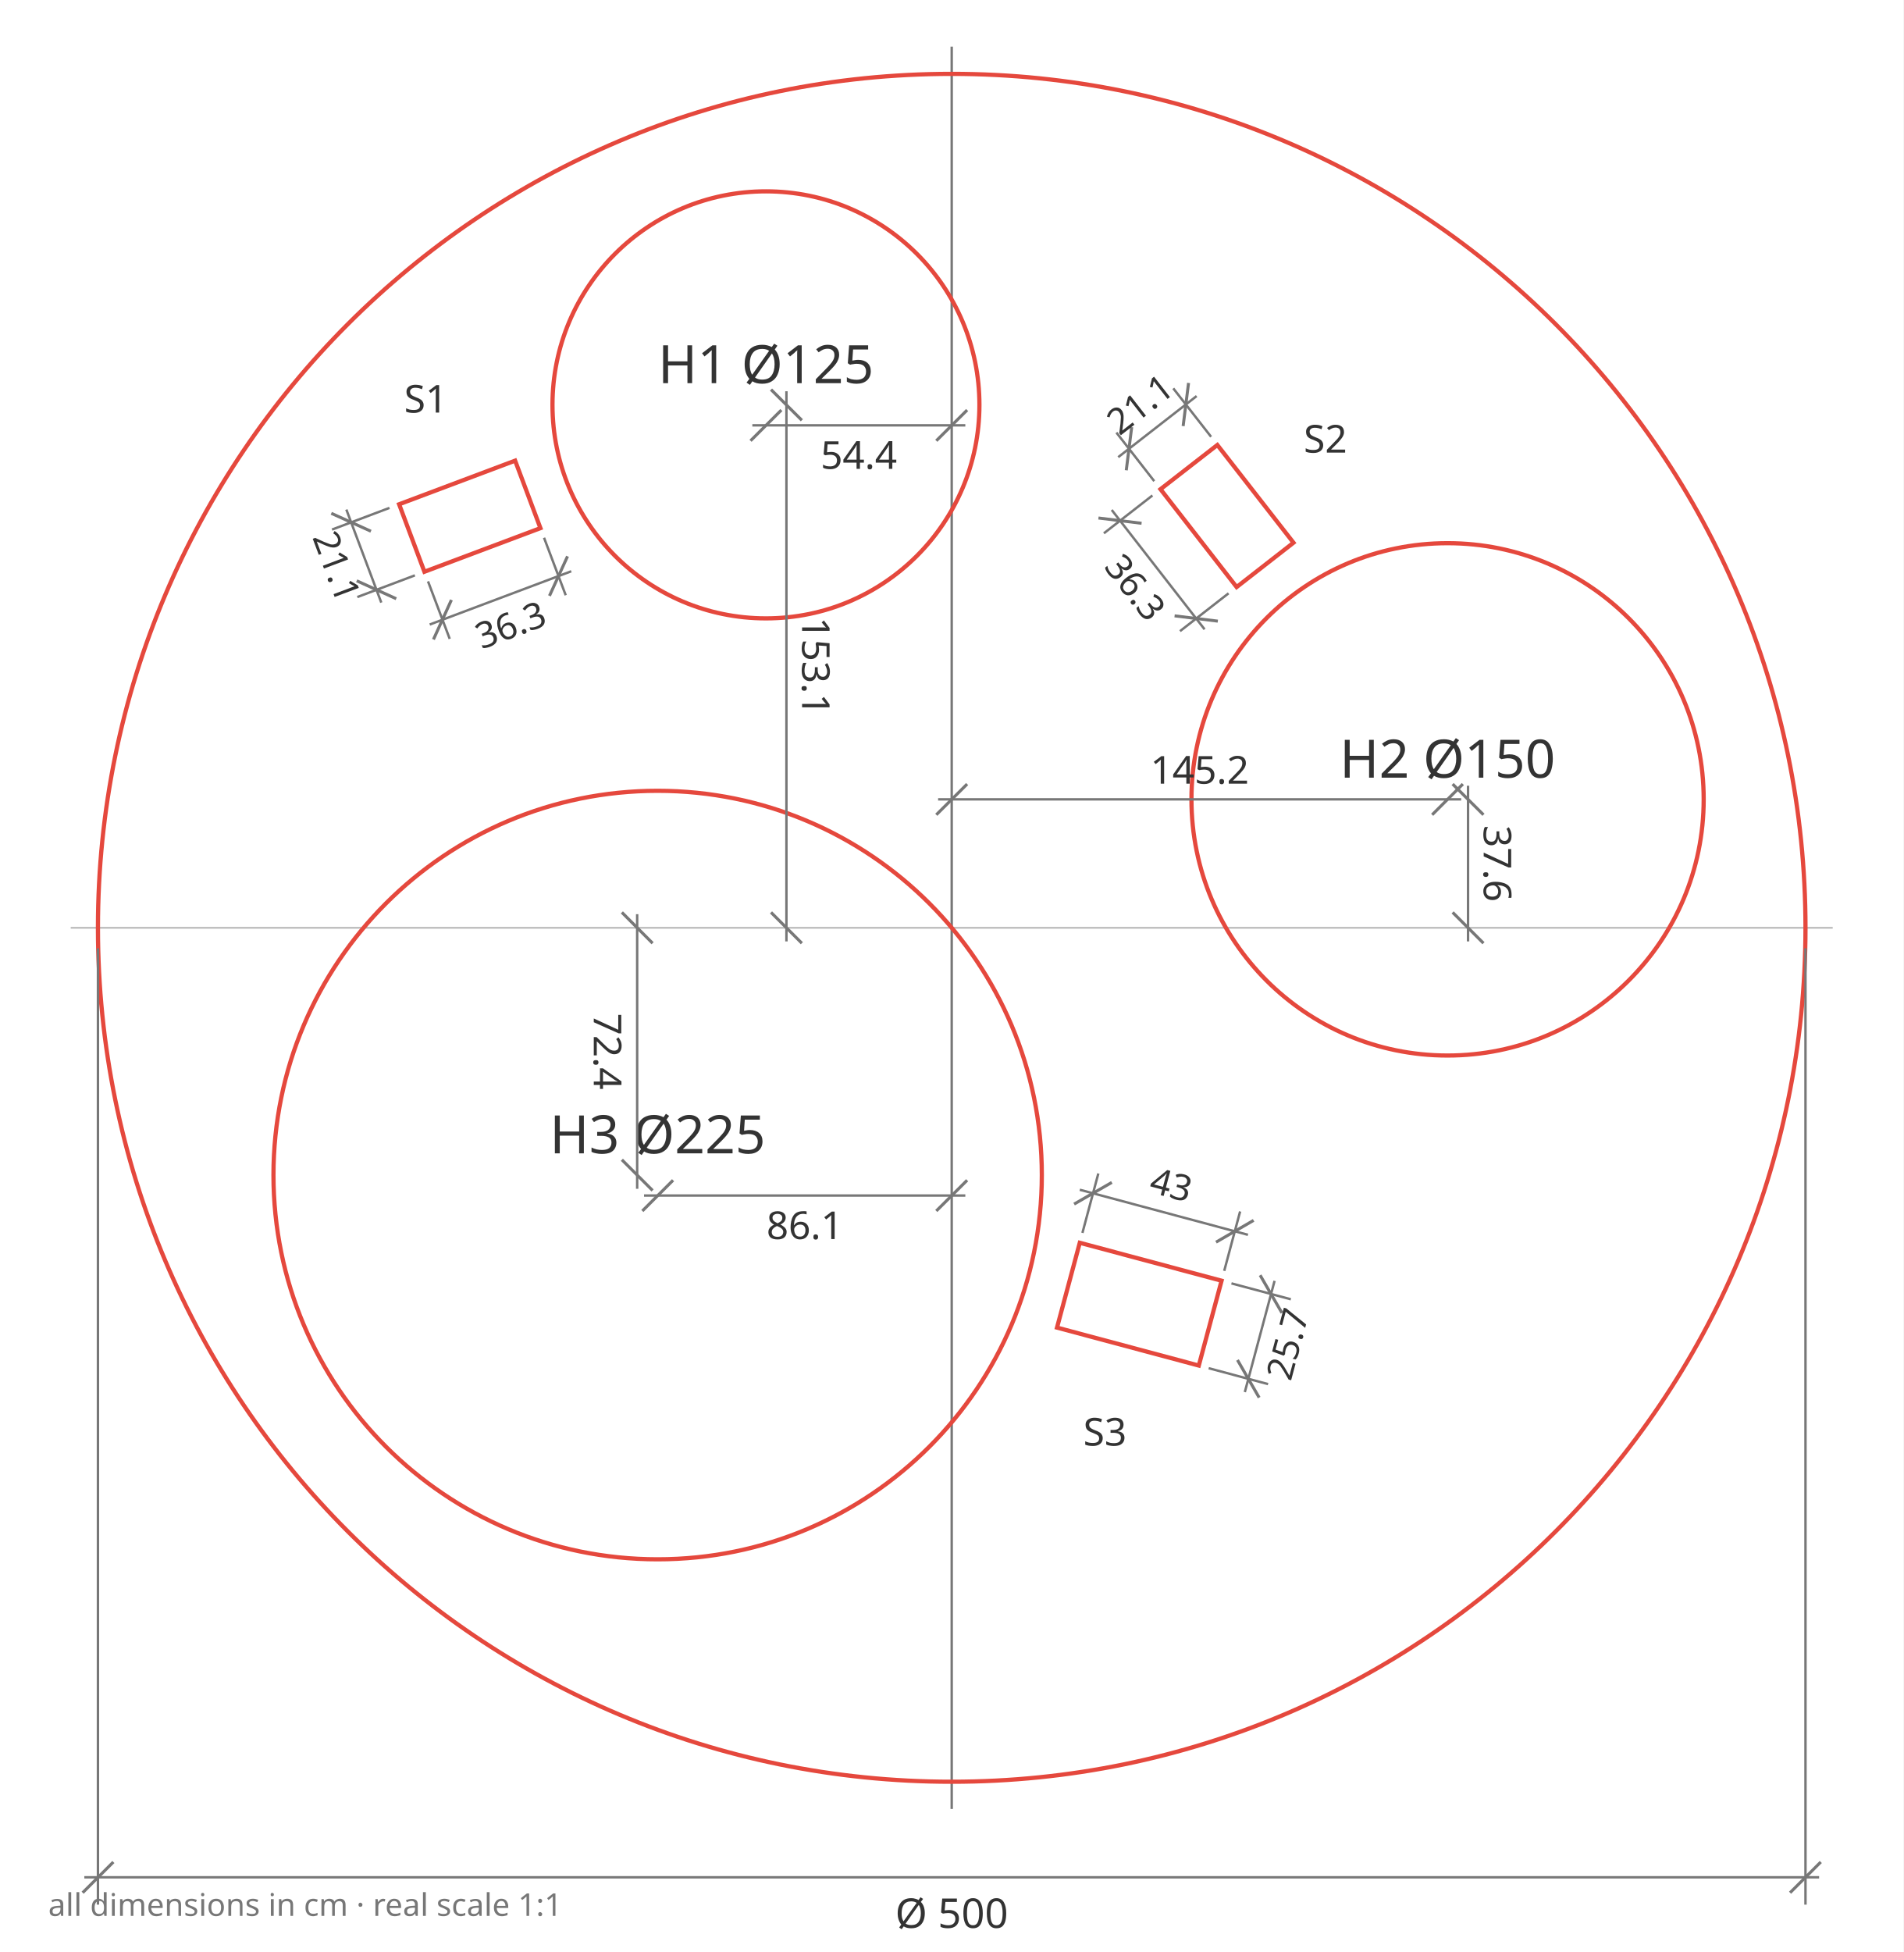
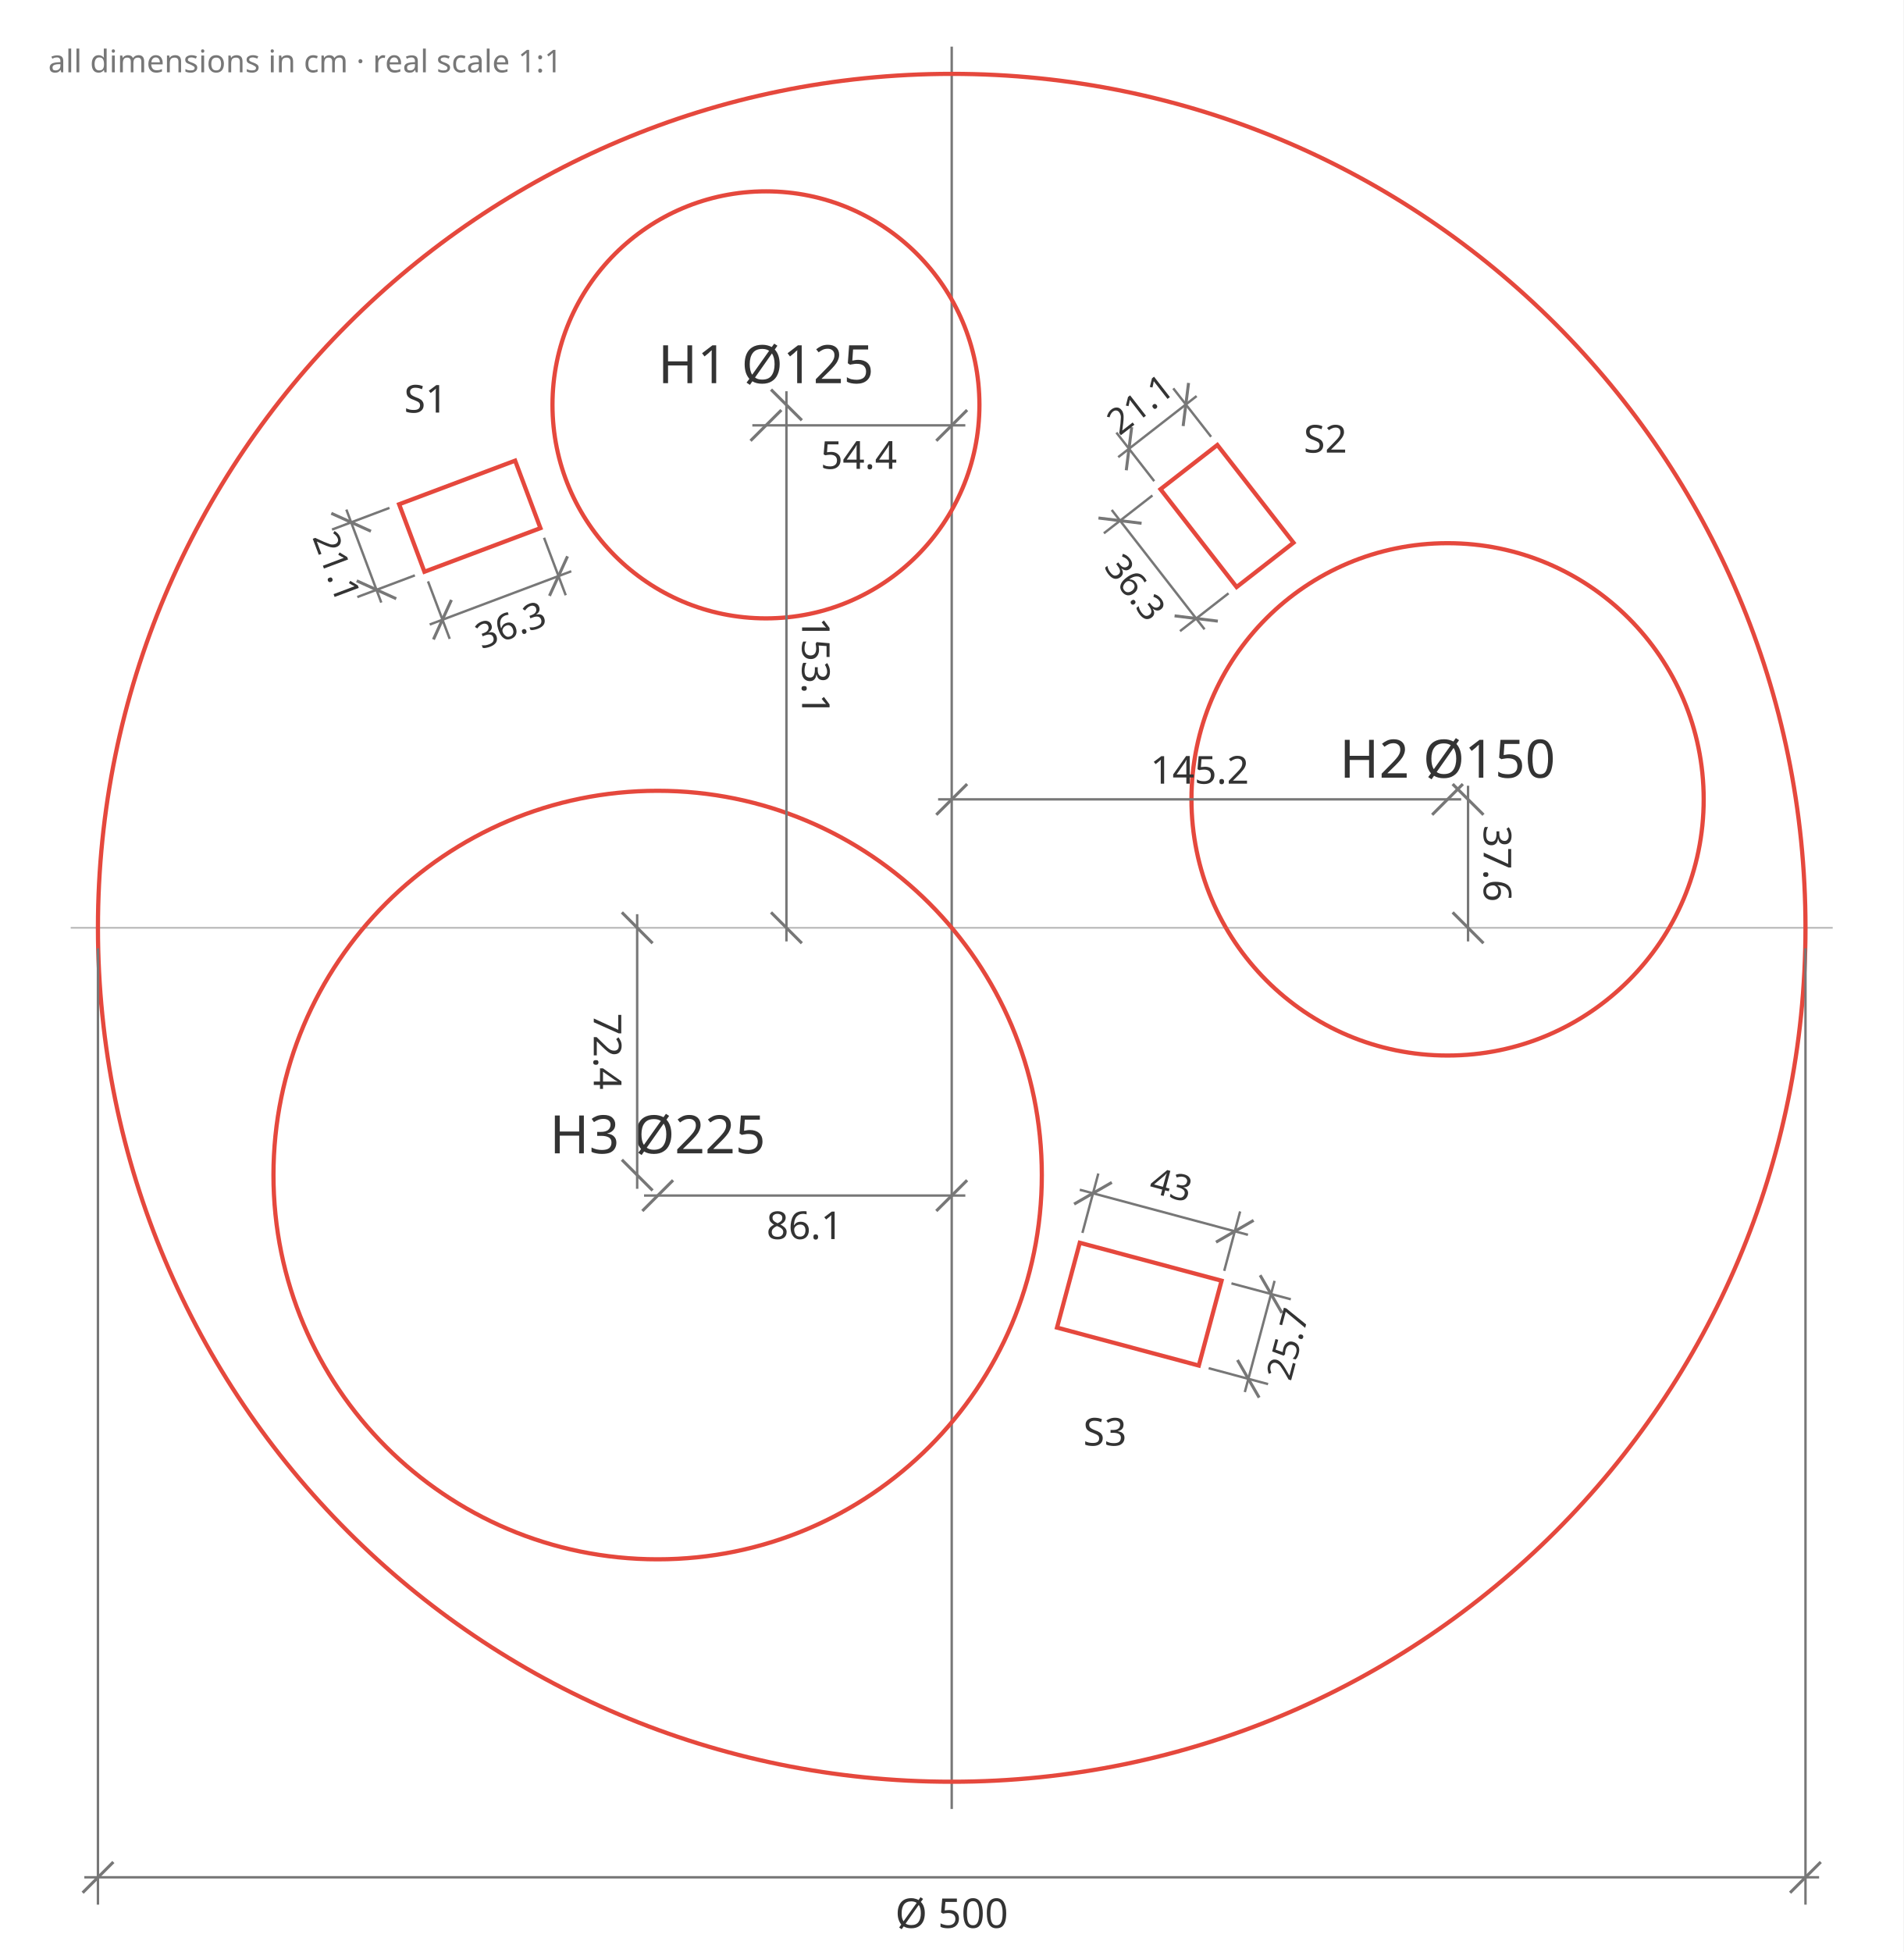
<svg xmlns="http://www.w3.org/2000/svg" viewBox="0 0 158 162" width="557.389cm" height="571.500cm">
  <rect width="100%" height="100%" fill="#fff" />
-   <text font-family="IBMPlexSans" x="4" y="159" font-size="2.6" fill="#777">all dimensions in cm · real scale 1:1</text>
+   <text font-family="IBMPlexSans" x="4" y="6" font-size="2.6" fill="#777">all dimensions in cm · real scale 1:1</text>
  <path d="M5.87,77.00 L152.13,77.00" fill="none" stroke="#bbb" stroke-width="0.15" />
  <path d="M79.00,150.13 L79.00,3.87" fill="none" stroke="#777" stroke-width="0.2" />
  <circle cx="79.00" cy="77.00" r="70.87" fill="none" stroke="#e5483d" stroke-width="0.35" />
  <circle cx="63.58" cy="33.60" r="17.72" fill="none" stroke="#e5483d" stroke-width="0.35" />
  <text font-family="IBMPlexSans" x="63.58" y="31.80" font-size="4.4" text-anchor="middle" fill="#333" transform="rotate(0.00 63.58 31.80)">H1 Ø125</text>
  <circle cx="120.16" cy="66.34" r="21.26" fill="none" stroke="#e5483d" stroke-width="0.35" />
  <text font-family="IBMPlexSans" x="120.16" y="64.54" font-size="4.4" text-anchor="middle" fill="#333" transform="rotate(0.00 120.16 64.54)">H2 Ø150</text>
  <circle cx="54.59" cy="97.52" r="31.89" fill="none" stroke="#e5483d" stroke-width="0.35" />
  <text font-family="IBMPlexSans" x="54.59" y="95.72" font-size="4.4" text-anchor="middle" fill="#333" transform="rotate(0.00 54.59 95.72)">H3 Ø225</text>
  <path d="M62.45,35.30 L80.13,35.30" fill="none" stroke="#777" stroke-width="0.2" />
  <path d="M62.30,36.58 L64.86,34.03" fill="none" stroke="#777" stroke-width="0.25" />
  <path d="M77.72,36.58 L80.28,34.03" fill="none" stroke="#777" stroke-width="0.25" />
  <text font-family="IBMPlexSans" x="71.29" y="38.91" font-size="3.2" text-anchor="middle" fill="#333" transform="rotate(0.00 71.29 38.91)">54.4</text>
  <path d="M65.28,78.13 L65.28,32.47" fill="none" stroke="#777" stroke-width="0.2" />
  <path d="M66.56,78.28 L64.00,75.72" fill="none" stroke="#777" stroke-width="0.25" />
  <path d="M66.56,34.88 L64.00,32.33" fill="none" stroke="#777" stroke-width="0.25" />
  <text font-family="IBMPlexSans" x="66.58" y="55.30" font-size="3.2" text-anchor="middle" fill="#333" transform="rotate(90.00 66.58 55.30)">153.1</text>
  <path d="M77.87,66.34 L121.29,66.34" fill="none" stroke="#777" stroke-width="0.2" />
  <path d="M77.72,67.62 L80.28,65.07" fill="none" stroke="#777" stroke-width="0.25" />
  <path d="M118.88,67.62 L121.43,65.07" fill="none" stroke="#777" stroke-width="0.25" />
  <text font-family="IBMPlexSans" x="99.58" y="65.04" font-size="3.2" text-anchor="middle" fill="#333" transform="rotate(0.00 99.58 65.04)">145.2</text>
  <path d="M121.86,78.13 L121.86,65.21" fill="none" stroke="#777" stroke-width="0.2" />
  <path d="M123.14,78.28 L120.58,75.72" fill="none" stroke="#777" stroke-width="0.25" />
  <path d="M123.14,67.62 L120.58,65.07" fill="none" stroke="#777" stroke-width="0.25" />
  <text font-family="IBMPlexSans" x="123.16" y="71.67" font-size="3.2" text-anchor="middle" fill="#333" transform="rotate(90.00 123.16 71.67)">37.6</text>
  <path d="M53.46,99.22 L80.13,99.22" fill="none" stroke="#777" stroke-width="0.2" />
  <path d="M53.32,100.50 L55.87,97.95" fill="none" stroke="#777" stroke-width="0.25" />
  <path d="M77.72,100.50 L80.28,97.95" fill="none" stroke="#777" stroke-width="0.25" />
  <text font-family="IBMPlexSans" x="66.80" y="102.83" font-size="3.2" text-anchor="middle" fill="#333" transform="rotate(0.00 66.80 102.83)">86.1</text>
  <path d="M52.89,75.87 L52.89,98.66" fill="none" stroke="#777" stroke-width="0.2" />
  <path d="M51.62,75.72 L54.17,78.28" fill="none" stroke="#777" stroke-width="0.25" />
  <path d="M51.62,96.25 L54.17,98.80" fill="none" stroke="#777" stroke-width="0.25" />
  <text font-family="IBMPlexSans" x="49.29" y="87.26" font-size="3.2" text-anchor="middle" fill="#333" transform="rotate(90.00 49.29 87.26)">72.4</text>
  <path d="M44.86,43.83 L35.23,47.45 L33.13,41.85 L42.76,38.23 Z" fill="none" stroke="#e5483d" stroke-width="0.35" />
  <path d="M45.16,44.63 L46.96,49.40" fill="none" stroke="#777" stroke-width="0.2" />
  <path d="M35.53,48.25 L37.33,53.02" fill="none" stroke="#777" stroke-width="0.2" />
  <path d="M47.42,47.41 L35.67,51.83" fill="none" stroke="#777" stroke-width="0.2" />
  <path d="M47.11,46.17 L45.61,49.45" fill="none" stroke="#777" stroke-width="0.25" />
  <path d="M37.47,49.79 L35.98,53.07" fill="none" stroke="#777" stroke-width="0.25" />
  <text font-family="IBMPlexSans" x="42.76" y="52.86" font-size="3.0" text-anchor="middle" fill="#333" transform="rotate(-20.60 42.76 52.86)">36.3</text>
  <path d="M34.44,47.75 L29.66,49.55" fill="none" stroke="#777" stroke-width="0.2" />
  <path d="M32.33,42.15 L27.56,43.95" fill="none" stroke="#777" stroke-width="0.2" />
  <path d="M31.65,50.01 L28.75,42.29" fill="none" stroke="#777" stroke-width="0.2" />
  <path d="M32.89,49.69 L29.61,48.20" fill="none" stroke="#777" stroke-width="0.25" />
  <path d="M30.79,44.09 L27.50,42.60" fill="none" stroke="#777" stroke-width="0.25" />
  <text font-family="IBMPlexSans" x="26.96" y="47.37" font-size="3.0" text-anchor="middle" fill="#333" transform="rotate(69.40 26.96 47.37)">21.1</text>
  <text font-family="IBMPlexSans" x="35.35" y="34.24" font-size="3.2" text-anchor="middle" fill="#333" transform="rotate(0.00 35.35 34.24)">S1</text>
  <path d="M102.65,48.72 L96.33,40.60 L101.05,36.93 L107.37,45.04 Z" fill="none" stroke="#e5483d" stroke-width="0.35" />
  <path d="M101.98,49.24 L97.95,52.38" fill="none" stroke="#777" stroke-width="0.2" />
  <path d="M95.66,41.12 L91.63,44.26" fill="none" stroke="#777" stroke-width="0.2" />
  <path d="M99.99,52.23 L92.28,42.32" fill="none" stroke="#777" stroke-width="0.2" />
  <path d="M101.09,51.55 L97.50,51.11" fill="none" stroke="#777" stroke-width="0.25" />
  <path d="M94.76,43.43 L91.18,42.99" fill="none" stroke="#777" stroke-width="0.25" />
  <text font-family="IBMPlexSans" x="93.40" y="49.40" font-size="3.0" text-anchor="middle" fill="#333" transform="rotate(52.10 93.40 49.40)">36.3</text>
  <path d="M95.81,39.93 L92.67,35.90" fill="none" stroke="#777" stroke-width="0.2" />
  <path d="M100.53,36.25 L97.39,32.23" fill="none" stroke="#777" stroke-width="0.2" />
  <path d="M92.82,37.94 L99.33,32.87" fill="none" stroke="#777" stroke-width="0.2" />
  <path d="M93.49,39.03 L93.94,35.45" fill="none" stroke="#777" stroke-width="0.25" />
  <path d="M98.21,35.36 L98.66,31.78" fill="none" stroke="#777" stroke-width="0.25" />
  <text font-family="IBMPlexSans" x="95.28" y="34.38" font-size="3.0" text-anchor="middle" fill="#333" transform="rotate(-37.90 95.28 34.38)">21.1</text>
  <text font-family="IBMPlexSans" x="110.02" y="37.56" font-size="3.2" text-anchor="middle" fill="#333" transform="rotate(0.00 110.02 37.56)">S2</text>
  <path d="M89.63,103.14 L101.40,106.29 L99.51,113.33 L87.74,110.18 Z" fill="none" stroke="#e5483d" stroke-width="0.35" />
  <path d="M89.85,102.32 L91.17,97.39" fill="none" stroke="#777" stroke-width="0.2" />
  <path d="M101.62,105.47 L102.94,100.54" fill="none" stroke="#777" stroke-width="0.2" />
  <path d="M89.63,98.74 L103.59,102.48" fill="none" stroke="#777" stroke-width="0.2" />
  <path d="M89.16,99.93 L92.29,98.13" fill="none" stroke="#777" stroke-width="0.25" />
  <path d="M100.94,103.09 L104.06,101.28" fill="none" stroke="#777" stroke-width="0.25" />
  <text font-family="IBMPlexSans" x="96.95" y="99.35" font-size="3.0" text-anchor="middle" fill="#333" transform="rotate(15.00 96.95 99.35)">43</text>
  <path d="M102.22,106.51 L107.15,107.83" fill="none" stroke="#777" stroke-width="0.2" />
  <path d="M100.33,113.55 L105.26,114.87" fill="none" stroke="#777" stroke-width="0.2" />
  <path d="M105.80,106.30 L103.33,115.53" fill="none" stroke="#777" stroke-width="0.2" />
  <path d="M104.60,105.83 L106.41,108.96" fill="none" stroke="#777" stroke-width="0.25" />
  <path d="M102.72,112.87 L104.52,115.99" fill="none" stroke="#777" stroke-width="0.25" />
  <text font-family="IBMPlexSans" x="107.91" y="111.81" font-size="3.0" text-anchor="middle" fill="#333" transform="rotate(-75.00 107.91 111.81)">25.7</text>
  <text font-family="IBMPlexSans" x="91.72" y="119.97" font-size="3.2" text-anchor="middle" fill="#333" transform="rotate(0.00 91.72 119.97)">S3</text>
  <path d="M8.13,78.70 L8.13,158.07" fill="none" stroke="#777" stroke-width="0.2" />
  <path d="M149.87,78.70 L149.87,158.07" fill="none" stroke="#777" stroke-width="0.2" />
  <path d="M7.00,155.80 L151.00,155.80" fill="none" stroke="#777" stroke-width="0.2" />
  <path d="M6.86,157.08 L9.41,154.53" fill="none" stroke="#777" stroke-width="0.25" />
  <path d="M148.59,157.08 L151.14,154.53" fill="none" stroke="#777" stroke-width="0.25" />
  <text font-family="IBMPlexSans" x="79.00" y="160.00" font-size="3.4" text-anchor="middle" fill="#333" transform="rotate(0.00 79.00 160.00)">Ø 500</text>
</svg>
